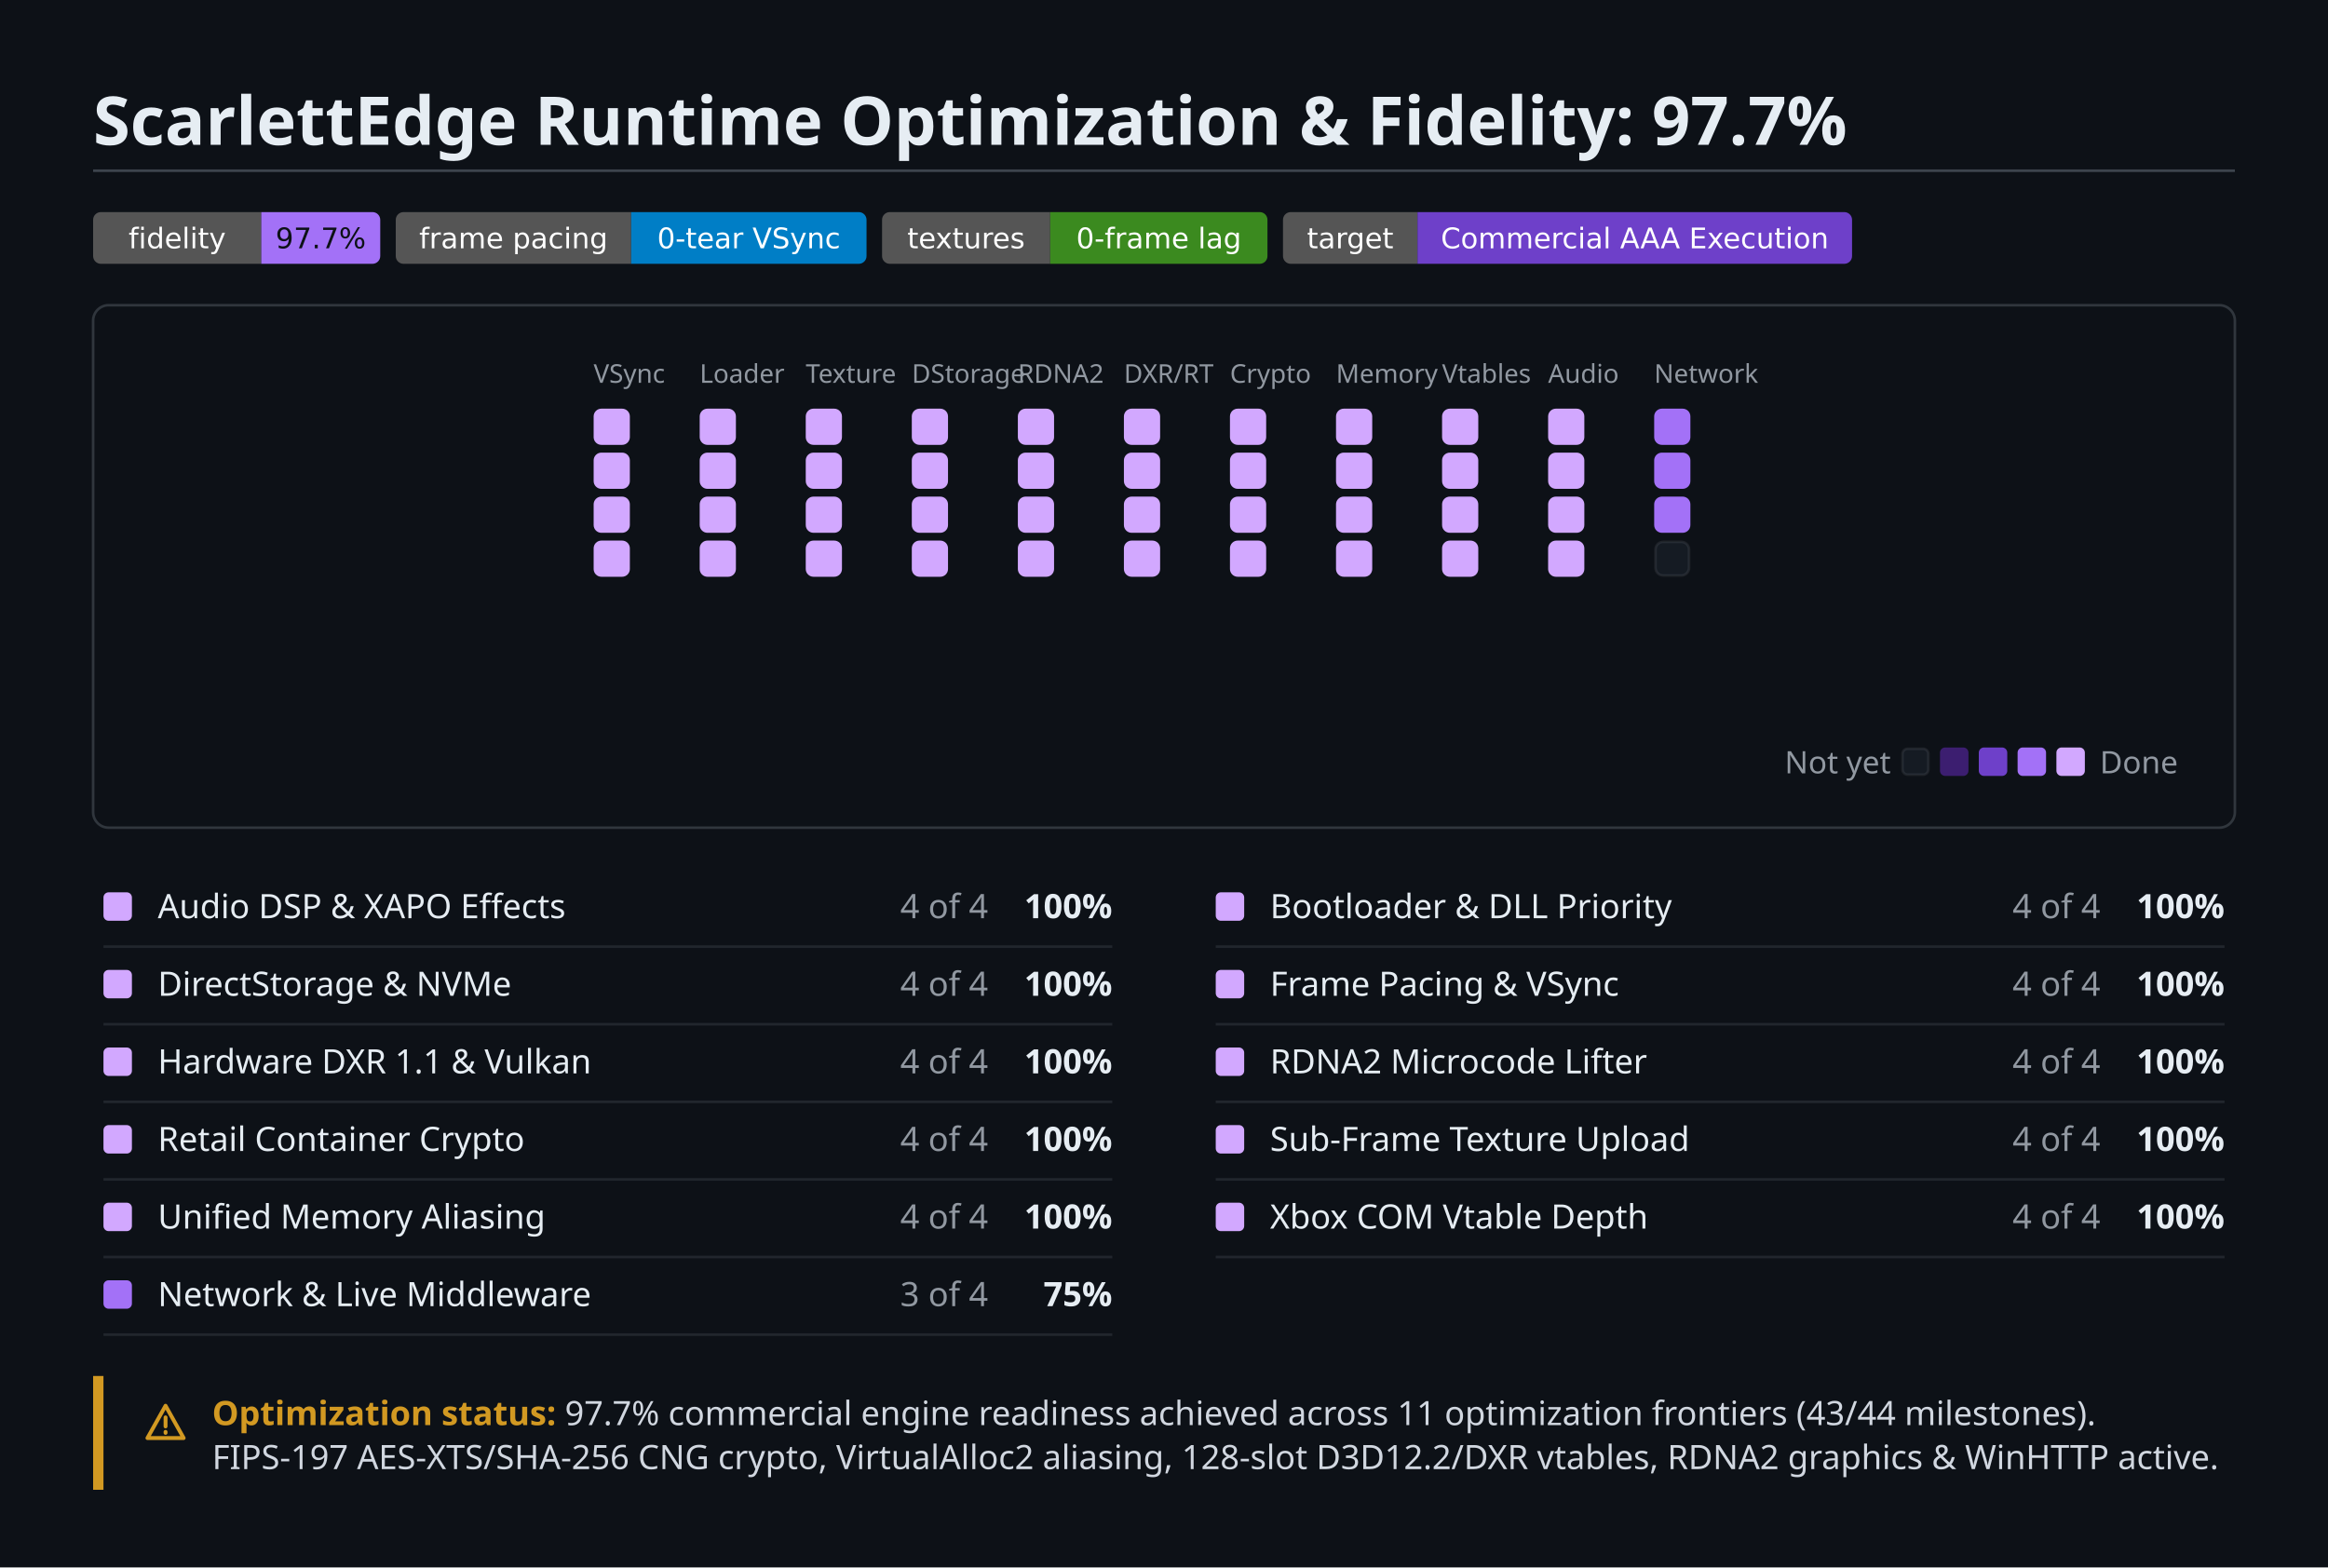
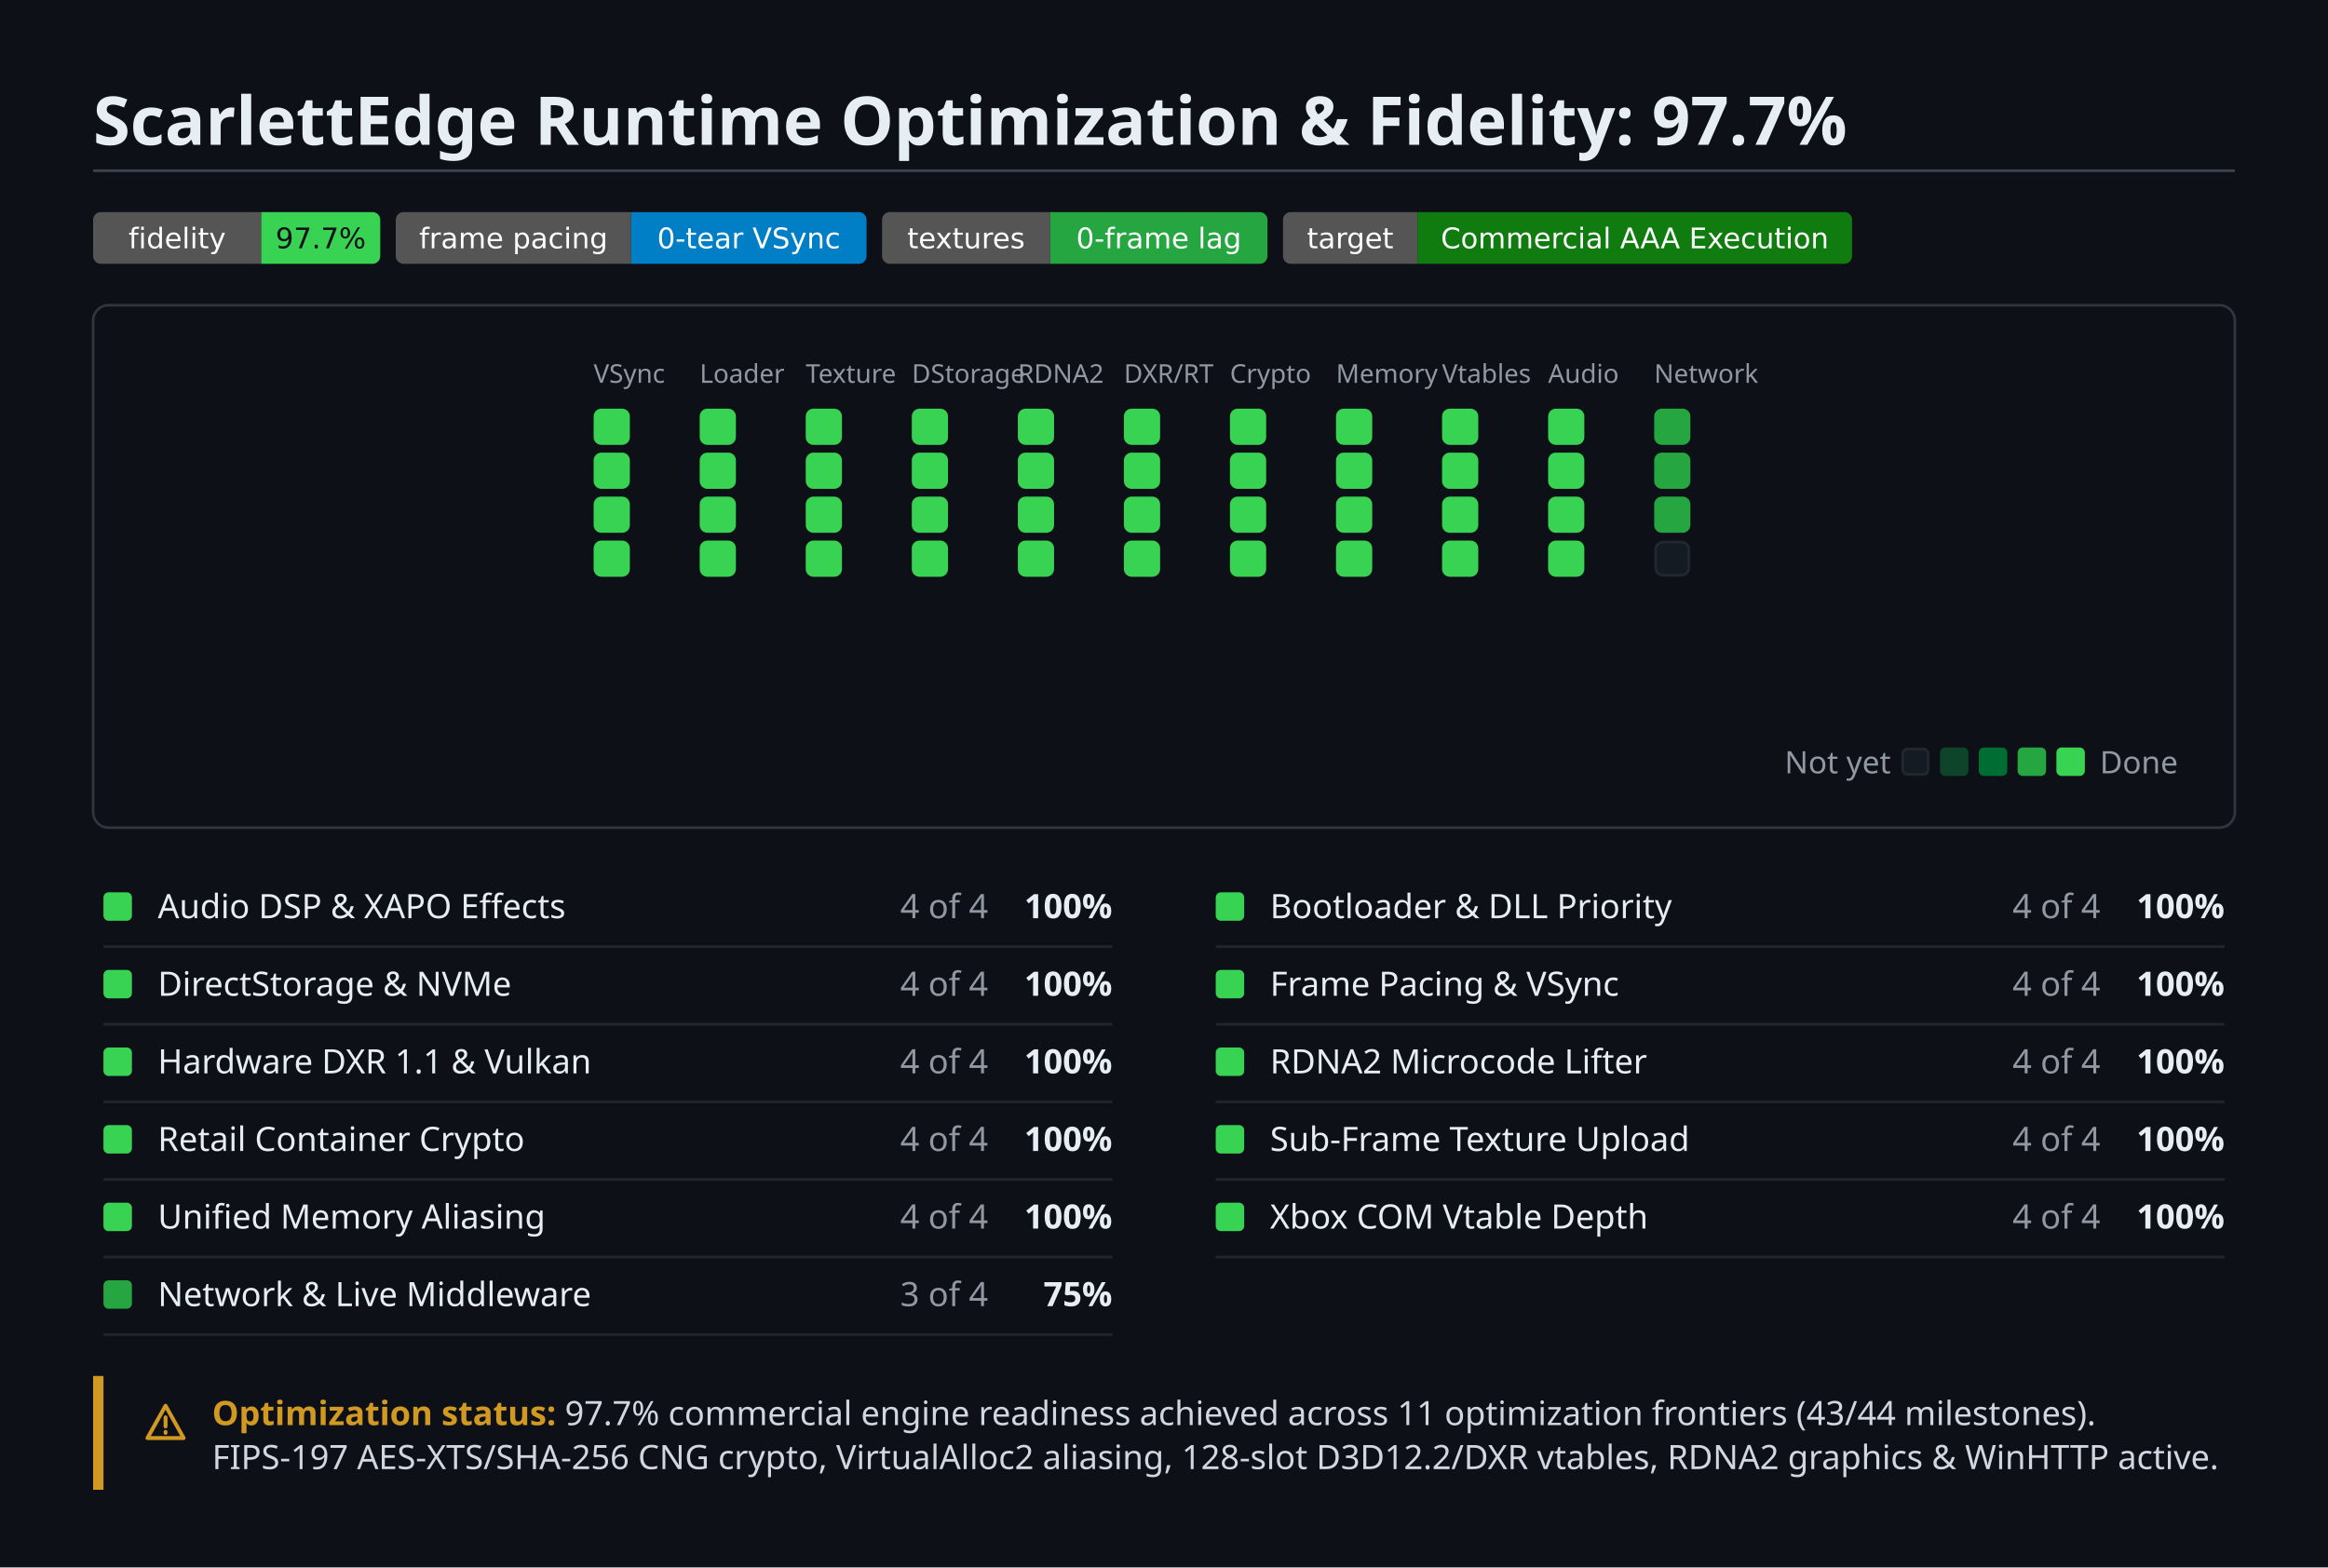
<svg xmlns="http://www.w3.org/2000/svg" width="900" height="606" viewBox="0 0 900 606" role="img" aria-label="ScarlettEdge Runtime Optimization &amp; Fidelity: 97.7%">
  <style>
    text { font-family: 'Mona Sans', -apple-system, 'Segoe UI', 'Noto Sans', Helvetica, Arial, sans-serif; }
    .h2 { font-size: 26px; font-weight: 600; fill: #e6edf3; }
    .badge-txt { font-family: Verdana, 'DejaVu Sans', Geneva, sans-serif; font-size: 11px; fill: #ffffff; }
    .badge-txt-dark { font-family: Verdana, 'DejaVu Sans', Geneva, sans-serif; font-size: 11px; fill: #0d1117; }
    .g-label { font-size: 10px; fill: #9198a1; }
    .legend-txt { font-size: 12px; fill: #9198a1; }
    .r-name { font-size: 13px; fill: #e6edf3; }
    .r-count { font-size: 13px; fill: #9198a1; font-variant-numeric: tabular-nums; }
    .r-pct { font-size: 13px; font-weight: 600; fill: #e6edf3; font-variant-numeric: tabular-nums; }
    .callout-txt { font-size: 13px; fill: #d1d7e0; }
    .callout-lead { font-size: 13px; font-weight: 600; fill: #d29922; }
  </style>
  <rect width="900" height="606" fill="#0d1117" />
  <text class="h2" x="36" y="56">ScarlettEdge Runtime Optimization &amp; Fidelity: 97.7%</text>
  <line x1="36" y1="66" x2="864" y2="66" stroke="#3d444d" stroke-width="1" />
  <clipPath id="bclip0">
    <rect x="36" y="82" width="111" height="20" rx="3" />
  </clipPath>
  <g clip-path="url(#bclip0)">
    <rect x="36" y="82" width="65" height="20" fill="#555555" />
-     <rect x="101" y="82" width="46" height="20" fill="#a371f7" />
+     <rect x="101" y="82" width="46" height="20" fill="#39d353" />
    <text class="badge-txt" x="68.5" y="96" text-anchor="middle">fidelity</text>
    <text class="badge-txt-dark" x="124.0" y="96" text-anchor="middle">97.7%</text>
  </g>
  <clipPath id="bclip1">
    <rect x="153" y="82" width="182" height="20" rx="3" />
  </clipPath>
  <g clip-path="url(#bclip1)">
    <rect x="153" y="82" width="91" height="20" fill="#555555" />
    <rect x="244" y="82" width="91" height="20" fill="#007ec6" />
    <text class="badge-txt" x="198.5" y="96" text-anchor="middle">frame pacing</text>
    <text class="badge-txt" x="289.5" y="96" text-anchor="middle">0-tear VSync</text>
  </g>
  <clipPath id="bclip2">
    <rect x="341" y="82" width="149" height="20" rx="3" />
  </clipPath>
  <g clip-path="url(#bclip2)">
    <rect x="341" y="82" width="65" height="20" fill="#555555" />
-     <rect x="406" y="82" width="84" height="20" fill="#3b8a1f" />
+     <rect x="406" y="82" width="84" height="20" fill="#26a641" />
    <text class="badge-txt" x="373.5" y="96" text-anchor="middle">textures</text>
    <text class="badge-txt" x="448.0" y="96" text-anchor="middle">0-frame lag</text>
  </g>
  <clipPath id="bclip3">
    <rect x="496" y="82" width="220" height="20" rx="3" />
  </clipPath>
  <g clip-path="url(#bclip3)">
    <rect x="496" y="82" width="52" height="20" fill="#555555" />
-     <rect x="548" y="82" width="168" height="20" fill="#6e40c9" />
+     <rect x="548" y="82" width="168" height="20" fill="#107c10" />
    <text class="badge-txt" x="522.0" y="96" text-anchor="middle">target</text>
    <text class="badge-txt" x="632.0" y="96" text-anchor="middle">Commercial AAA Execution</text>
  </g>
  <rect x="36" y="118" width="828" height="202" rx="6" fill="#0d1117" stroke="#30363d" stroke-width="1" />
  <text class="g-label" x="229.5" y="148">VSync</text>
-   <rect x="229.5" y="158.0" width="14" height="14" rx="3" fill="#d2a8ff" />
-   <rect x="229.5" y="175.0" width="14" height="14" rx="3" fill="#d2a8ff" />
-   <rect x="229.5" y="192.0" width="14" height="14" rx="3" fill="#d2a8ff" />
-   <rect x="229.5" y="209.0" width="14" height="14" rx="3" fill="#d2a8ff" />
+   <rect x="229.5" y="158.0" width="14" height="14" rx="3" fill="#39d353" />
+   <rect x="229.5" y="175.0" width="14" height="14" rx="3" fill="#39d353" />
+   <rect x="229.5" y="192.0" width="14" height="14" rx="3" fill="#39d353" />
+   <rect x="229.5" y="209.0" width="14" height="14" rx="3" fill="#39d353" />
  <text class="g-label" x="270.5" y="148">Loader</text>
-   <rect x="270.5" y="158.0" width="14" height="14" rx="3" fill="#d2a8ff" />
-   <rect x="270.5" y="175.0" width="14" height="14" rx="3" fill="#d2a8ff" />
-   <rect x="270.5" y="192.0" width="14" height="14" rx="3" fill="#d2a8ff" />
-   <rect x="270.5" y="209.0" width="14" height="14" rx="3" fill="#d2a8ff" />
+   <rect x="270.5" y="158.0" width="14" height="14" rx="3" fill="#39d353" />
+   <rect x="270.5" y="175.0" width="14" height="14" rx="3" fill="#39d353" />
+   <rect x="270.5" y="192.0" width="14" height="14" rx="3" fill="#39d353" />
+   <rect x="270.5" y="209.0" width="14" height="14" rx="3" fill="#39d353" />
  <text class="g-label" x="311.5" y="148">Texture</text>
-   <rect x="311.5" y="158.0" width="14" height="14" rx="3" fill="#d2a8ff" />
-   <rect x="311.5" y="175.0" width="14" height="14" rx="3" fill="#d2a8ff" />
-   <rect x="311.5" y="192.0" width="14" height="14" rx="3" fill="#d2a8ff" />
-   <rect x="311.5" y="209.0" width="14" height="14" rx="3" fill="#d2a8ff" />
+   <rect x="311.5" y="158.0" width="14" height="14" rx="3" fill="#39d353" />
+   <rect x="311.5" y="175.0" width="14" height="14" rx="3" fill="#39d353" />
+   <rect x="311.5" y="192.0" width="14" height="14" rx="3" fill="#39d353" />
+   <rect x="311.5" y="209.0" width="14" height="14" rx="3" fill="#39d353" />
  <text class="g-label" x="352.5" y="148">DStorage</text>
-   <rect x="352.5" y="158.0" width="14" height="14" rx="3" fill="#d2a8ff" />
-   <rect x="352.5" y="175.0" width="14" height="14" rx="3" fill="#d2a8ff" />
-   <rect x="352.5" y="192.0" width="14" height="14" rx="3" fill="#d2a8ff" />
-   <rect x="352.5" y="209.0" width="14" height="14" rx="3" fill="#d2a8ff" />
+   <rect x="352.5" y="158.0" width="14" height="14" rx="3" fill="#39d353" />
+   <rect x="352.5" y="175.0" width="14" height="14" rx="3" fill="#39d353" />
+   <rect x="352.5" y="192.0" width="14" height="14" rx="3" fill="#39d353" />
+   <rect x="352.5" y="209.0" width="14" height="14" rx="3" fill="#39d353" />
  <text class="g-label" x="393.5" y="148">RDNA2</text>
-   <rect x="393.5" y="158.0" width="14" height="14" rx="3" fill="#d2a8ff" />
-   <rect x="393.5" y="175.0" width="14" height="14" rx="3" fill="#d2a8ff" />
-   <rect x="393.5" y="192.0" width="14" height="14" rx="3" fill="#d2a8ff" />
-   <rect x="393.5" y="209.0" width="14" height="14" rx="3" fill="#d2a8ff" />
+   <rect x="393.5" y="158.0" width="14" height="14" rx="3" fill="#39d353" />
+   <rect x="393.5" y="175.0" width="14" height="14" rx="3" fill="#39d353" />
+   <rect x="393.5" y="192.0" width="14" height="14" rx="3" fill="#39d353" />
+   <rect x="393.5" y="209.0" width="14" height="14" rx="3" fill="#39d353" />
  <text class="g-label" x="434.5" y="148">DXR/RT</text>
-   <rect x="434.5" y="158.0" width="14" height="14" rx="3" fill="#d2a8ff" />
-   <rect x="434.5" y="175.0" width="14" height="14" rx="3" fill="#d2a8ff" />
-   <rect x="434.5" y="192.0" width="14" height="14" rx="3" fill="#d2a8ff" />
-   <rect x="434.5" y="209.0" width="14" height="14" rx="3" fill="#d2a8ff" />
+   <rect x="434.5" y="158.0" width="14" height="14" rx="3" fill="#39d353" />
+   <rect x="434.5" y="175.0" width="14" height="14" rx="3" fill="#39d353" />
+   <rect x="434.5" y="192.0" width="14" height="14" rx="3" fill="#39d353" />
+   <rect x="434.5" y="209.0" width="14" height="14" rx="3" fill="#39d353" />
  <text class="g-label" x="475.5" y="148">Crypto</text>
-   <rect x="475.5" y="158.0" width="14" height="14" rx="3" fill="#d2a8ff" />
-   <rect x="475.5" y="175.0" width="14" height="14" rx="3" fill="#d2a8ff" />
-   <rect x="475.5" y="192.0" width="14" height="14" rx="3" fill="#d2a8ff" />
-   <rect x="475.5" y="209.0" width="14" height="14" rx="3" fill="#d2a8ff" />
+   <rect x="475.5" y="158.0" width="14" height="14" rx="3" fill="#39d353" />
+   <rect x="475.5" y="175.0" width="14" height="14" rx="3" fill="#39d353" />
+   <rect x="475.5" y="192.0" width="14" height="14" rx="3" fill="#39d353" />
+   <rect x="475.5" y="209.0" width="14" height="14" rx="3" fill="#39d353" />
  <text class="g-label" x="516.5" y="148">Memory</text>
-   <rect x="516.5" y="158.0" width="14" height="14" rx="3" fill="#d2a8ff" />
-   <rect x="516.5" y="175.0" width="14" height="14" rx="3" fill="#d2a8ff" />
-   <rect x="516.5" y="192.0" width="14" height="14" rx="3" fill="#d2a8ff" />
-   <rect x="516.5" y="209.0" width="14" height="14" rx="3" fill="#d2a8ff" />
+   <rect x="516.5" y="158.0" width="14" height="14" rx="3" fill="#39d353" />
+   <rect x="516.5" y="175.0" width="14" height="14" rx="3" fill="#39d353" />
+   <rect x="516.5" y="192.0" width="14" height="14" rx="3" fill="#39d353" />
+   <rect x="516.5" y="209.0" width="14" height="14" rx="3" fill="#39d353" />
  <text class="g-label" x="557.5" y="148">Vtables</text>
-   <rect x="557.5" y="158.0" width="14" height="14" rx="3" fill="#d2a8ff" />
-   <rect x="557.5" y="175.0" width="14" height="14" rx="3" fill="#d2a8ff" />
-   <rect x="557.5" y="192.0" width="14" height="14" rx="3" fill="#d2a8ff" />
-   <rect x="557.5" y="209.0" width="14" height="14" rx="3" fill="#d2a8ff" />
+   <rect x="557.5" y="158.0" width="14" height="14" rx="3" fill="#39d353" />
+   <rect x="557.5" y="175.0" width="14" height="14" rx="3" fill="#39d353" />
+   <rect x="557.5" y="192.0" width="14" height="14" rx="3" fill="#39d353" />
+   <rect x="557.5" y="209.0" width="14" height="14" rx="3" fill="#39d353" />
  <text class="g-label" x="598.5" y="148">Audio</text>
-   <rect x="598.5" y="158.0" width="14" height="14" rx="3" fill="#d2a8ff" />
-   <rect x="598.5" y="175.0" width="14" height="14" rx="3" fill="#d2a8ff" />
-   <rect x="598.5" y="192.0" width="14" height="14" rx="3" fill="#d2a8ff" />
-   <rect x="598.5" y="209.0" width="14" height="14" rx="3" fill="#d2a8ff" />
+   <rect x="598.5" y="158.0" width="14" height="14" rx="3" fill="#39d353" />
+   <rect x="598.5" y="175.0" width="14" height="14" rx="3" fill="#39d353" />
+   <rect x="598.5" y="192.0" width="14" height="14" rx="3" fill="#39d353" />
+   <rect x="598.5" y="209.0" width="14" height="14" rx="3" fill="#39d353" />
  <text class="g-label" x="639.5" y="148">Network</text>
-   <rect x="639.5" y="158.0" width="14" height="14" rx="3" fill="#a371f7" />
-   <rect x="639.5" y="175.0" width="14" height="14" rx="3" fill="#a371f7" />
-   <rect x="639.5" y="192.0" width="14" height="14" rx="3" fill="#a371f7" />
+   <rect x="639.5" y="158.0" width="14" height="14" rx="3" fill="#26a641" />
+   <rect x="639.5" y="175.0" width="14" height="14" rx="3" fill="#26a641" />
+   <rect x="639.5" y="192.0" width="14" height="14" rx="3" fill="#26a641" />
  <rect x="640.0" y="209.5" width="13" height="13" rx="3" fill="#151b23" stroke="rgba(240,246,252,0.08)" stroke-width="1" />
  <text class="legend-txt" x="842" y="299" text-anchor="end">Done</text>
-   <rect x="795.0" y="289.0" width="11" height="11" rx="2" fill="#d2a8ff" />
-   <rect x="780.0" y="289.0" width="11" height="11" rx="2" fill="#a371f7" />
-   <rect x="765.0" y="289.0" width="11" height="11" rx="2" fill="#6e40c9" />
-   <rect x="750.0" y="289.0" width="11" height="11" rx="2" fill="#3c1e70" />
+   <rect x="795.0" y="289.0" width="11" height="11" rx="2" fill="#39d353" />
+   <rect x="780.0" y="289.0" width="11" height="11" rx="2" fill="#26a641" />
+   <rect x="765.0" y="289.0" width="11" height="11" rx="2" fill="#006d32" />
+   <rect x="750.0" y="289.0" width="11" height="11" rx="2" fill="#0e4429" />
  <rect x="735.5" y="289.5" width="10" height="10" rx="2" fill="#151b23" stroke="rgba(240,246,252,0.08)" stroke-width="1" />
  <text class="legend-txt" x="731" y="299" text-anchor="end">Not yet</text>
-   <rect x="40.0" y="345.0" width="11" height="11" rx="2" fill="#d2a8ff" />
+   <rect x="40.0" y="345.0" width="11" height="11" rx="2" fill="#39d353" />
  <text class="r-name" x="61.0" y="355">Audio DSP &amp; XAPO Effects</text>
  <text class="r-count" x="382.0" y="355" text-anchor="end">4 of 4</text>
  <text class="r-pct" x="430.0" y="355" text-anchor="end">100%</text>
  <line x1="40.0" y1="366" x2="430.0" y2="366" stroke="#21262d" stroke-width="1" />
-   <rect x="470.0" y="345.0" width="11" height="11" rx="2" fill="#d2a8ff" />
+   <rect x="470.0" y="345.0" width="11" height="11" rx="2" fill="#39d353" />
  <text class="r-name" x="491.0" y="355">Bootloader &amp; DLL Priority</text>
  <text class="r-count" x="812.0" y="355" text-anchor="end">4 of 4</text>
  <text class="r-pct" x="860.0" y="355" text-anchor="end">100%</text>
  <line x1="470.0" y1="366" x2="860.0" y2="366" stroke="#21262d" stroke-width="1" />
-   <rect x="40.0" y="375.0" width="11" height="11" rx="2" fill="#d2a8ff" />
+   <rect x="40.0" y="375.0" width="11" height="11" rx="2" fill="#39d353" />
  <text class="r-name" x="61.0" y="385">DirectStorage &amp; NVMe</text>
  <text class="r-count" x="382.0" y="385" text-anchor="end">4 of 4</text>
  <text class="r-pct" x="430.0" y="385" text-anchor="end">100%</text>
  <line x1="40.0" y1="396" x2="430.0" y2="396" stroke="#21262d" stroke-width="1" />
-   <rect x="470.0" y="375.0" width="11" height="11" rx="2" fill="#d2a8ff" />
+   <rect x="470.0" y="375.0" width="11" height="11" rx="2" fill="#39d353" />
  <text class="r-name" x="491.0" y="385">Frame Pacing &amp; VSync</text>
  <text class="r-count" x="812.0" y="385" text-anchor="end">4 of 4</text>
  <text class="r-pct" x="860.0" y="385" text-anchor="end">100%</text>
  <line x1="470.0" y1="396" x2="860.0" y2="396" stroke="#21262d" stroke-width="1" />
-   <rect x="40.0" y="405.0" width="11" height="11" rx="2" fill="#d2a8ff" />
+   <rect x="40.0" y="405.0" width="11" height="11" rx="2" fill="#39d353" />
  <text class="r-name" x="61.0" y="415">Hardware DXR 1.1 &amp; Vulkan</text>
  <text class="r-count" x="382.0" y="415" text-anchor="end">4 of 4</text>
  <text class="r-pct" x="430.0" y="415" text-anchor="end">100%</text>
  <line x1="40.0" y1="426" x2="430.0" y2="426" stroke="#21262d" stroke-width="1" />
-   <rect x="470.0" y="405.0" width="11" height="11" rx="2" fill="#d2a8ff" />
+   <rect x="470.0" y="405.0" width="11" height="11" rx="2" fill="#39d353" />
  <text class="r-name" x="491.0" y="415">RDNA2 Microcode Lifter</text>
  <text class="r-count" x="812.0" y="415" text-anchor="end">4 of 4</text>
  <text class="r-pct" x="860.0" y="415" text-anchor="end">100%</text>
  <line x1="470.0" y1="426" x2="860.0" y2="426" stroke="#21262d" stroke-width="1" />
-   <rect x="40.0" y="435.0" width="11" height="11" rx="2" fill="#d2a8ff" />
+   <rect x="40.0" y="435.0" width="11" height="11" rx="2" fill="#39d353" />
  <text class="r-name" x="61.0" y="445">Retail Container Crypto</text>
  <text class="r-count" x="382.0" y="445" text-anchor="end">4 of 4</text>
  <text class="r-pct" x="430.0" y="445" text-anchor="end">100%</text>
  <line x1="40.0" y1="456" x2="430.0" y2="456" stroke="#21262d" stroke-width="1" />
-   <rect x="470.0" y="435.0" width="11" height="11" rx="2" fill="#d2a8ff" />
+   <rect x="470.0" y="435.0" width="11" height="11" rx="2" fill="#39d353" />
  <text class="r-name" x="491.0" y="445">Sub-Frame Texture Upload</text>
  <text class="r-count" x="812.0" y="445" text-anchor="end">4 of 4</text>
  <text class="r-pct" x="860.0" y="445" text-anchor="end">100%</text>
  <line x1="470.0" y1="456" x2="860.0" y2="456" stroke="#21262d" stroke-width="1" />
-   <rect x="40.0" y="465.0" width="11" height="11" rx="2" fill="#d2a8ff" />
+   <rect x="40.0" y="465.0" width="11" height="11" rx="2" fill="#39d353" />
  <text class="r-name" x="61.0" y="475">Unified Memory Aliasing</text>
  <text class="r-count" x="382.0" y="475" text-anchor="end">4 of 4</text>
  <text class="r-pct" x="430.0" y="475" text-anchor="end">100%</text>
  <line x1="40.0" y1="486" x2="430.0" y2="486" stroke="#21262d" stroke-width="1" />
-   <rect x="470.0" y="465.0" width="11" height="11" rx="2" fill="#d2a8ff" />
+   <rect x="470.0" y="465.0" width="11" height="11" rx="2" fill="#39d353" />
  <text class="r-name" x="491.0" y="475">Xbox COM Vtable Depth</text>
  <text class="r-count" x="812.0" y="475" text-anchor="end">4 of 4</text>
  <text class="r-pct" x="860.0" y="475" text-anchor="end">100%</text>
  <line x1="470.0" y1="486" x2="860.0" y2="486" stroke="#21262d" stroke-width="1" />
-   <rect x="40.0" y="495.0" width="11" height="11" rx="2" fill="#a371f7" />
+   <rect x="40.0" y="495.0" width="11" height="11" rx="2" fill="#26a641" />
  <text class="r-name" x="61.0" y="505">Network &amp; Live Middleware</text>
  <text class="r-count" x="382.0" y="505" text-anchor="end">3 of 4</text>
  <text class="r-pct" x="430.0" y="505" text-anchor="end">75%</text>
  <line x1="40.0" y1="516" x2="430.0" y2="516" stroke="#21262d" stroke-width="1" />
  <rect x="36" y="532" width="4" height="44" fill="#d29922" />
  <g transform="translate(56,542)">
    <path d="M8 1.5 15 14H1z" fill="none" stroke="#d29922" stroke-width="1.5" stroke-linejoin="round" />
    <path d="M8 6v3.5M8 11.6v.4" stroke="#d29922" stroke-width="1.5" stroke-linecap="round" />
  </g>
  <text class="callout-txt" x="82" y="551">
    <tspan class="callout-lead">Optimization status:</tspan> 97.7% commercial engine readiness achieved across 11 optimization frontiers (43/44 milestones).</text>
  <text class="callout-txt" x="82" y="568">FIPS-197 AES-XTS/SHA-256 CNG crypto, VirtualAlloc2 aliasing, 128-slot D3D12.2/DXR vtables, RDNA2 graphics &amp; WinHTTP active.</text>
</svg>
